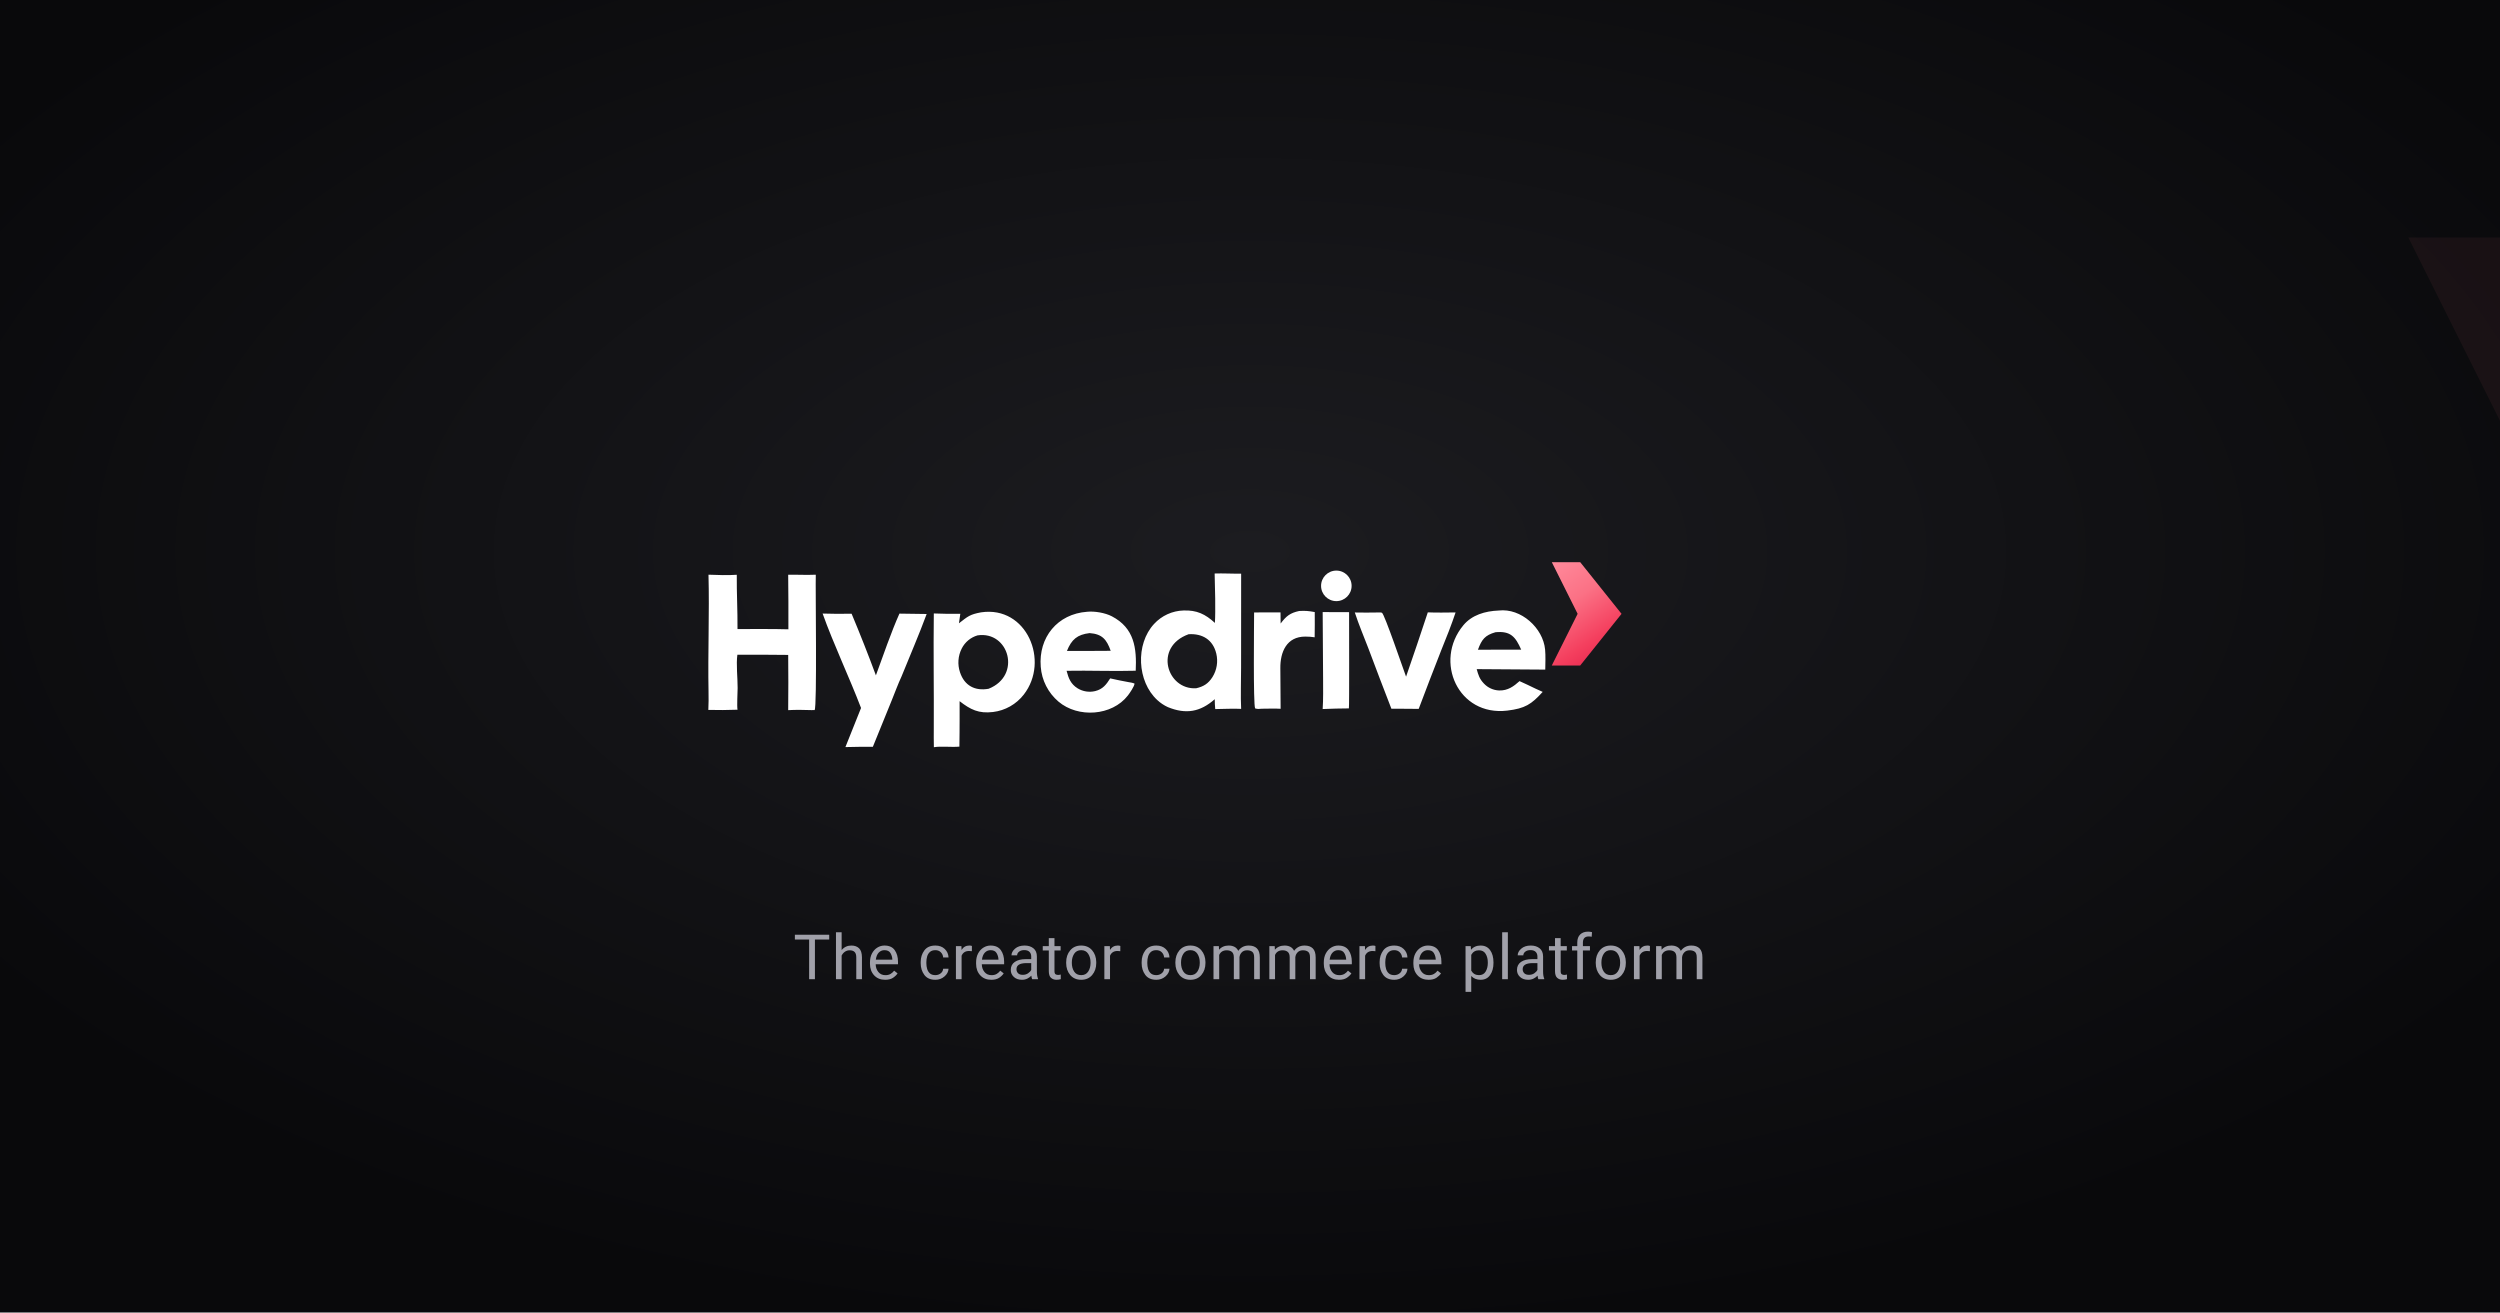
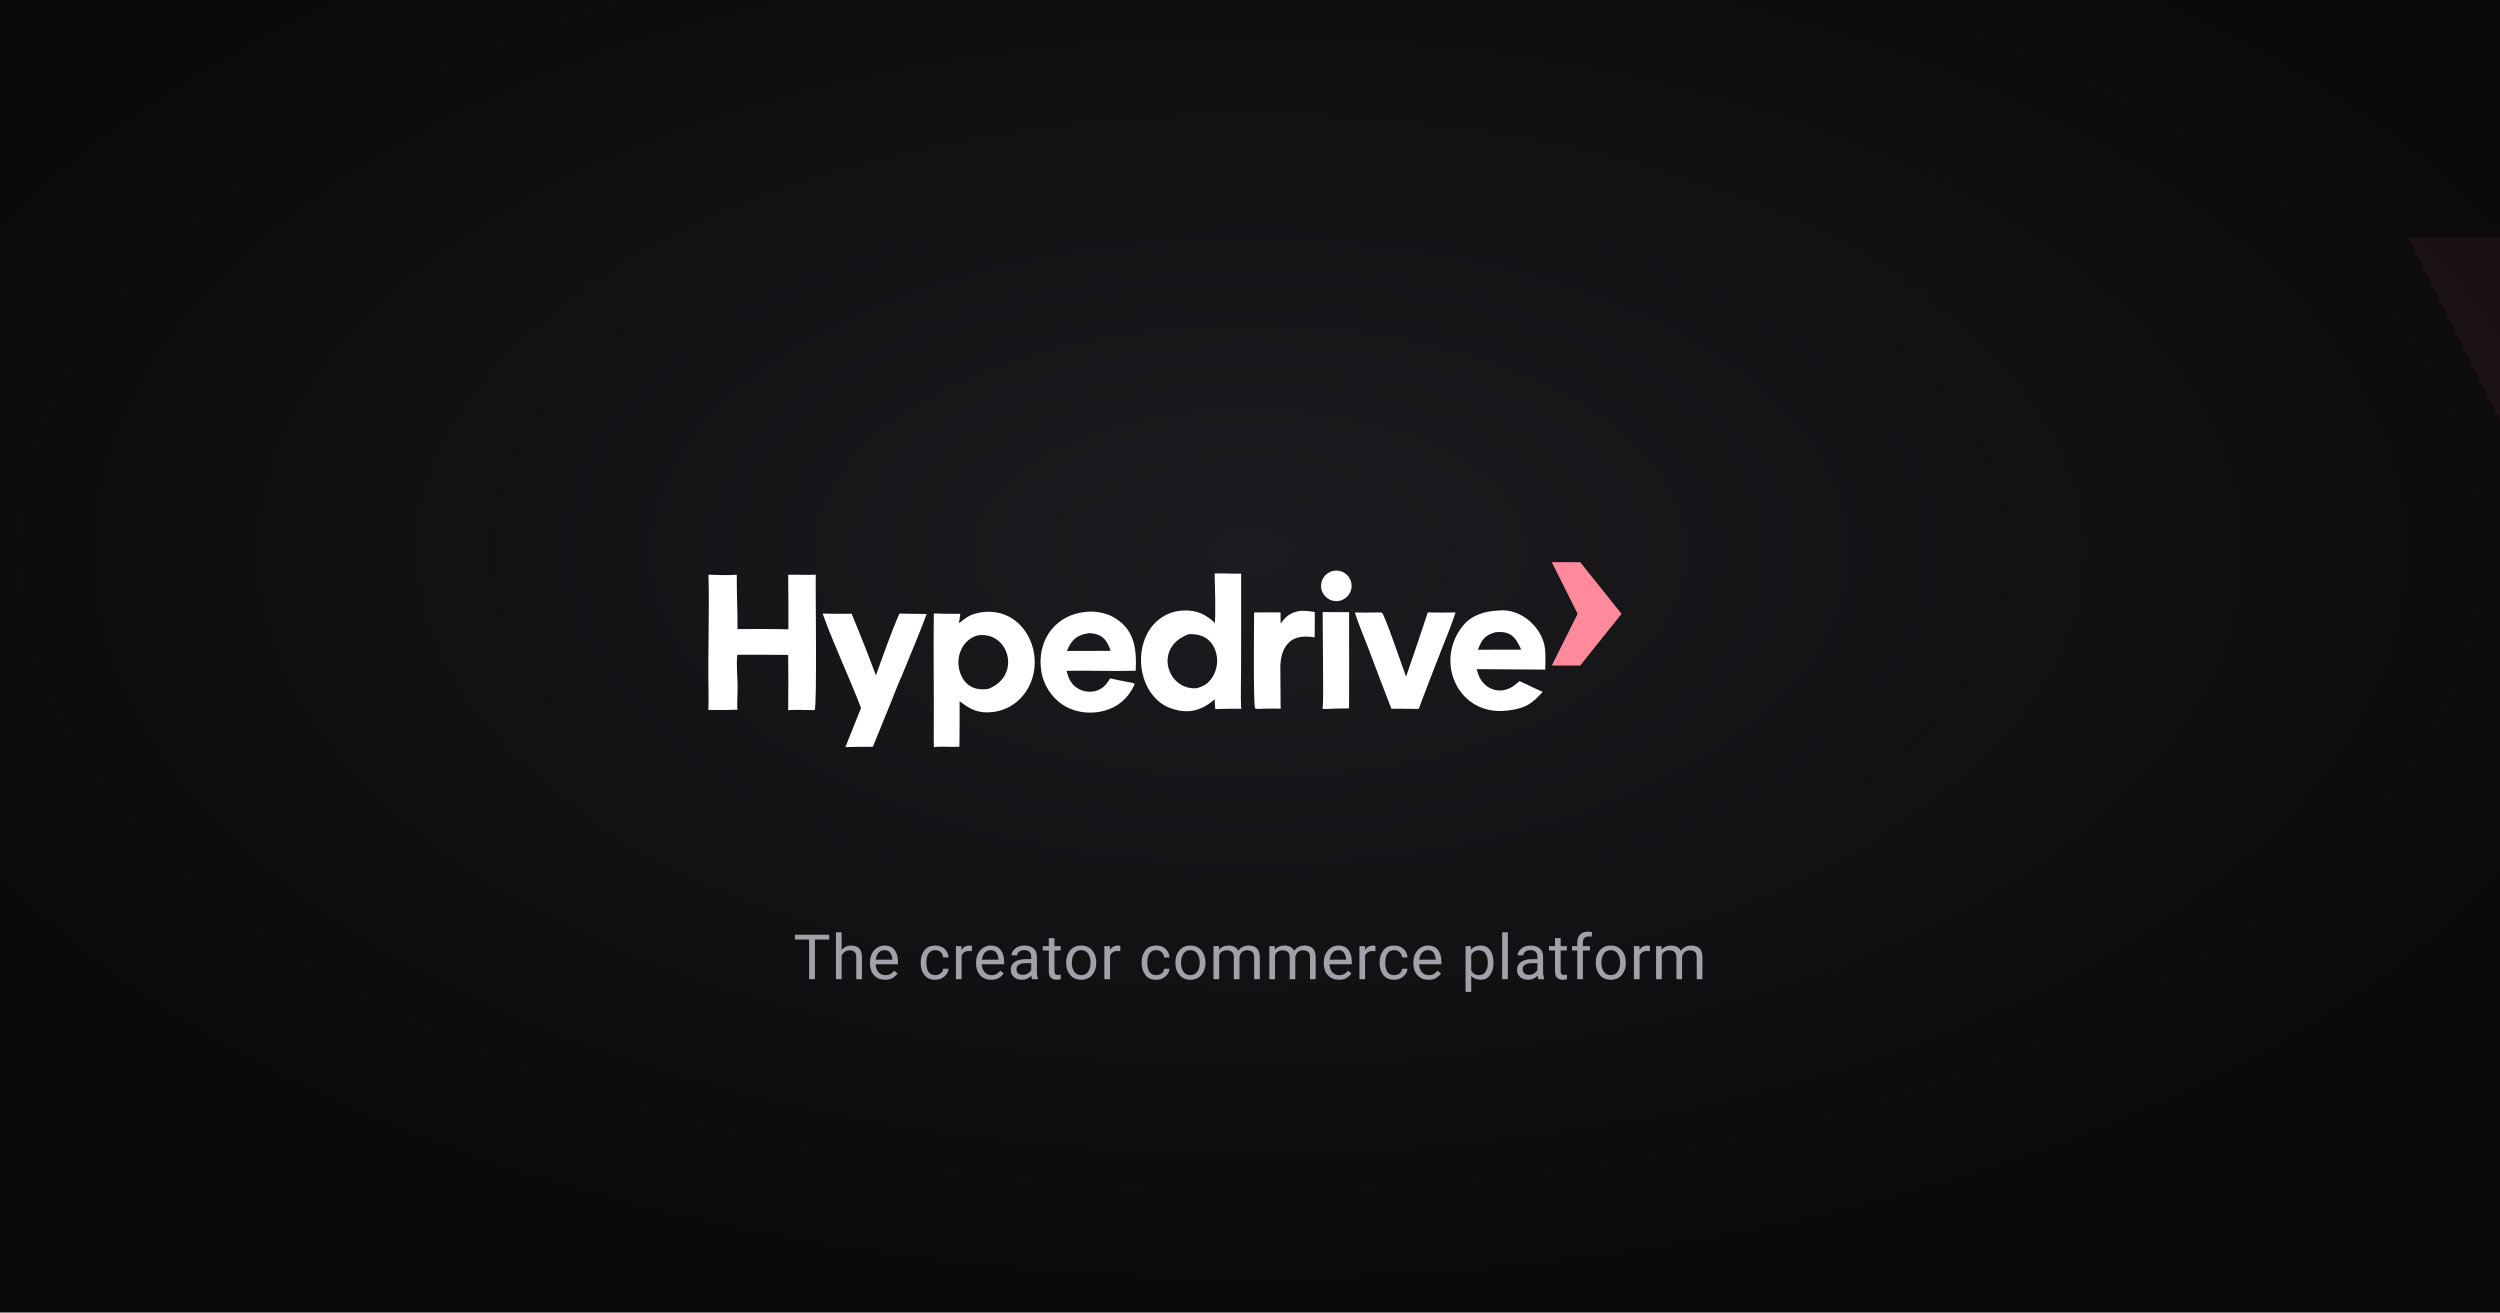
<svg xmlns="http://www.w3.org/2000/svg" viewBox="0 0 1200 630" fill="none">
  <defs>
    <radialGradient id="glow" cx="50%" cy="42%" r="60%">
      <stop offset="0" stop-color="#1c1c20" />
      <stop offset="1" stop-color="#09090b" />
    </radialGradient>
-     <linearGradient id="oacc" x1="0" y1="0" x2="1200" y2="630" gradientUnits="userSpaceOnUse">
+     <linearGradient id="wacc" x1="400" y1="290" x2="470" y2="370" gradientUnits="userSpaceOnUse">
      <stop offset="0" stop-color="#ff8a9b" />
      <stop offset=".35" stop-color="#fb7185" />
      <stop offset=".7" stop-color="#f43f5e" />
      <stop offset="1" stop-color="#e11d48" />
    </linearGradient>
  </defs>
  <rect width="1200" height="630" fill="url(#glow)" />
  <g transform="translate(940 -30) scale(9)" opacity="0.06">
    <path d="M24 16H46L78 56.0L46 96H24L44 56.0Z" fill="#fb7185" />
  </g>
  <g transform="translate(340 250) scale(0.62)">
-     <defs>
-       <linearGradient id="accent" x1="24.0" y1="16.0" x2="78.0" y2="96.0" gradientUnits="userSpaceOnUse">
-         <stop offset="0" stop-color="#ff8a9b" />
-         <stop offset=".35" stop-color="#fb7185" />
-         <stop offset=".7" stop-color="#f43f5e" />
-         <stop offset="1" stop-color="#e11d48" />
-       </linearGradient>
-     </defs>
    <path fill="#ffffff" d="M391.99 40.78c6.26-.23 13.85.22 20.51.12l-.05 72.81c.02 9.77-.46 22.44.05 31.87-5.56-.32-14.28.07-20.07.16-.28-2.47-.3-5.14-.38-7.64-11.2 9.9-22.33 11.85-36.3 6.12a31 31 0 0 1-8.1-5.4c-15.78-14.4-17.08-43.35-2.56-59a32.2 32.2 0 0 1 22.8-10.41c10.22-.38 16.92 2.81 24.29 9.62.6-9.1.09-28.76-.2-38.25m-14.34 88.85c5.7-1.3 9.4-3.55 12.67-8.69a23.8 23.8 0 0 0 2.95-18.14c-2.59-10.78-10.75-15.65-21.4-15.02-27.3 9.84-16.87 43.15 5.78 41.85M211.17 70.84c35.33-5.25 53.27 37.71 33.05 63.67a35.5 35.5 0 0 1-23.84 13.5c-11.04 1.34-17.4-1.83-25.85-8.39l.01 13.33c.04 7.22-.1 14.63-.17 21.86-6.44.58-14.12-.51-19.76.45-.12-4.87-.1-9.85-.07-14.73.16-29.58-.35-59.25.02-88.82 7.1.32 13.4.33 20.52.26-.42 2.37-.73 4.95-1.06 7.35 6.96-5.4 8.47-6.87 17.15-8.48m5.82 59.17c25.77-10.23 15.72-44.95-8.56-41.34a20 20 0 0 0-12.23 10.15 23.8 23.8 0 0 0-1.35 18.47c3.44 10.35 11.66 14.62 22.14 12.72M61.82 41.72c7.37-.1 13.71.32 21.37-.01-.34 9.73 1.06 102.7-.9 104.78l-2.33.05c-5.9-.2-12.27-.32-18.14.03q.24-21.37.01-42.76-19.67-.23-39.35-.14c-1.03 7.2.24 18.09.2 25.77-.04 4.07-.61 13.47-.1 16.79q-11.28.43-22.58.15c.25-4.52.23-9.78.15-14.34C-.42 102.08.9 71.62.12 41.7c7.23.25 14.7.57 21.9.06-.13 13.76.68 27.74.56 42.02 13.3.06 26.01-.19 39.4.2q.08-21.14-.16-42.27M293.23 70.4c5.84-.59 13.96.8 19.15 3.5 17.55 9.13 19.32 24.79 18.5 42.15-17.48.53-35.82-.3-53.52.05 1.48 5.71 3.16 10.22 8.54 13.58a18 18 0 0 0 13.59 2.13c5.94-1.48 8.63-5.08 11.63-9.84 4.73 1.13 9.27 1.96 14.04 2.87 1.7.3 3.2.47 4.8 1.14-.06 2.1-3.73 7.41-5.15 9.24-12.33 15.89-38.59 17.58-53.75 4.72a39.2 39.2 0 0 1-13.71-26.96c-1.82-22.75 12.9-40.9 35.88-42.58m-15.61 30.34 17.16-.02 16.73-.09c-3.1-8.68-6.51-12.99-16.31-13.72-9.55 1.15-13.96 4.86-17.58 13.83M611.9 69.44c17.26-2.04 34.37 13.53 35.92 30.22.45 4.9.2 10.58.13 15.52l-53.09-.37c1.27 4.55 2.12 7.5 5.56 11.13a17 17 0 0 0 11.9 5.39c6.57.16 11.13-3.09 15.7-7.24 4.03 1.75 8.38 3.93 12.37 5.82l5.57 2.52c-8.8 9.7-13.68 12.81-27.38 14.48-38.07 4.61-57.16-38.2-34.04-66.07 6.6-7.95 16.74-10.97 27.35-11.4M595.8 99.82l19.6-.1h13.9c-4.36-9.92-8.23-14.63-19.93-13.47-8.16 2.36-10.6 5.58-13.57 13.57M88.48 71.78c7.67.3 14.74.23 22.43.12a1210 1210 0 0 1 18.82 47.73c5.39-14.68 11.94-33.8 18.22-47.8q10.55.06 21.08.3c-5.92 16.09-13.03 32.4-19.48 48.4-2.47 5.24-5.4 13.13-7.65 18.66l-14.52 35.73c-6.84-.12-14.36.15-21.26.24l12.1-30.27c-9.1-23.86-21.42-49.73-29.74-73.11M557.01 70.86c7 .3 14.46.12 21.51.06-2.82 8.6-7.7 21.04-11.17 29.43q-8.85 22.56-17.39 45.24c-6.7-.21-14.21.01-21.14-.12a4140 4140 0 0 1-17.8-46.69c-3.44-9.02-7.58-18.72-10.52-27.82 5.92.19 12.15.04 18.1-.01.99-.03 1.97-.13 2.91.23 1.88.73 16.47 43.61 18.67 49.46a3252 3252 0 0 0 16.83-49.78M457.43 69.8c4.75-.3 7.44 0 12.05.83.13 6.36-.03 13.14-.07 19.53a46 46 0 0 0-7.21-.54c-14.5-.05-19.51 11.96-19.35 24.56.14 10.42.19 20.9.21 31.33-3.96-.29-10.32-.07-14.46-.05-2.1.13-3.32.39-5.27-.24-1.55-2.97-.81-65.97-.8-74.28 6.5-.16 13.85 0 20.45-.06l.09 8.62c4.31-5.75 7.35-8.2 14.36-9.7M475.62 70.64q10.22.11 20.45.07c-.04 7.54.23 73.59-.16 74.5q-10.16.06-20.3.5c.53-7.47.33-16.24.33-23.84z" />
    <circle cx="486.2" cy="50.34" r="11.82" fill="#ffffff" />
    <g transform="translate(629 16)">
-       <path d="M24 16H46L78 56.0L46 96H24L44 56.0Z" fill="url(#accent)" />
+       <path d="M24 16H46L78 56.0L46 96H24L44 56.0Z" fill="url(#wacc)" />
    </g>
  </g>
  <text x="600" y="470" font-family="-apple-system,Segoe UI,Roboto,sans-serif" font-size="30" fill="#a1a1aa" text-anchor="middle" letter-spacing="0.5">The creator commerce platform</text>
</svg>
